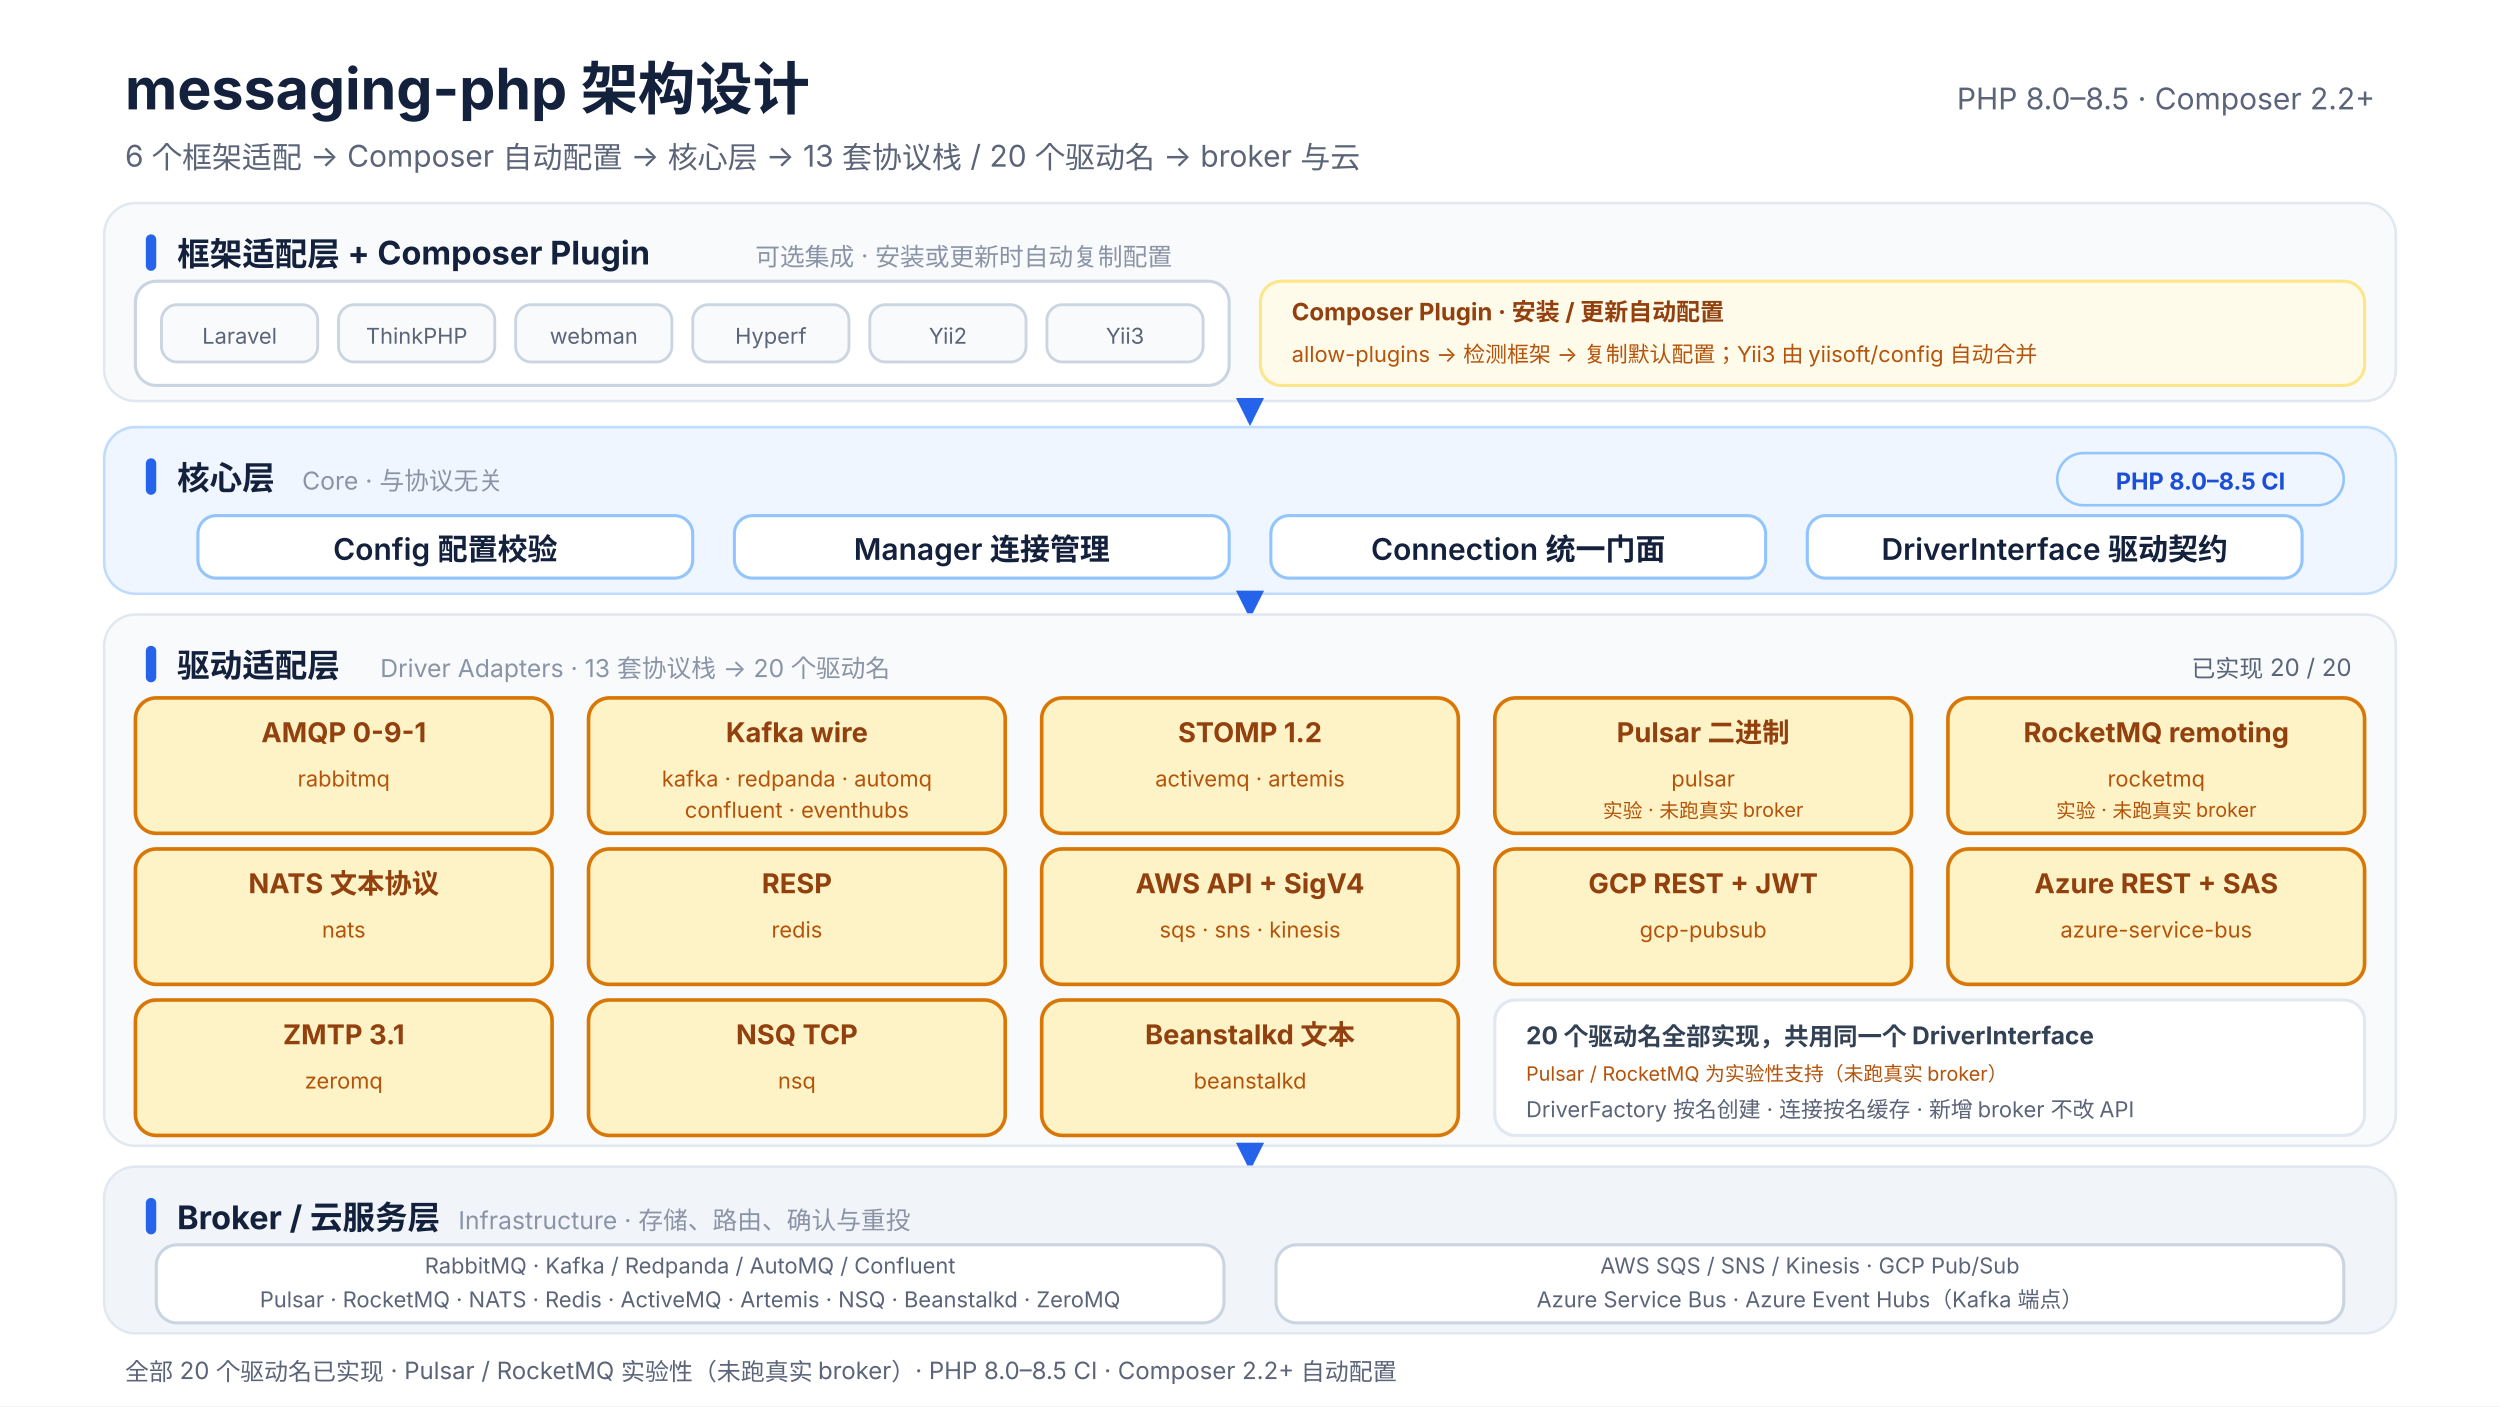
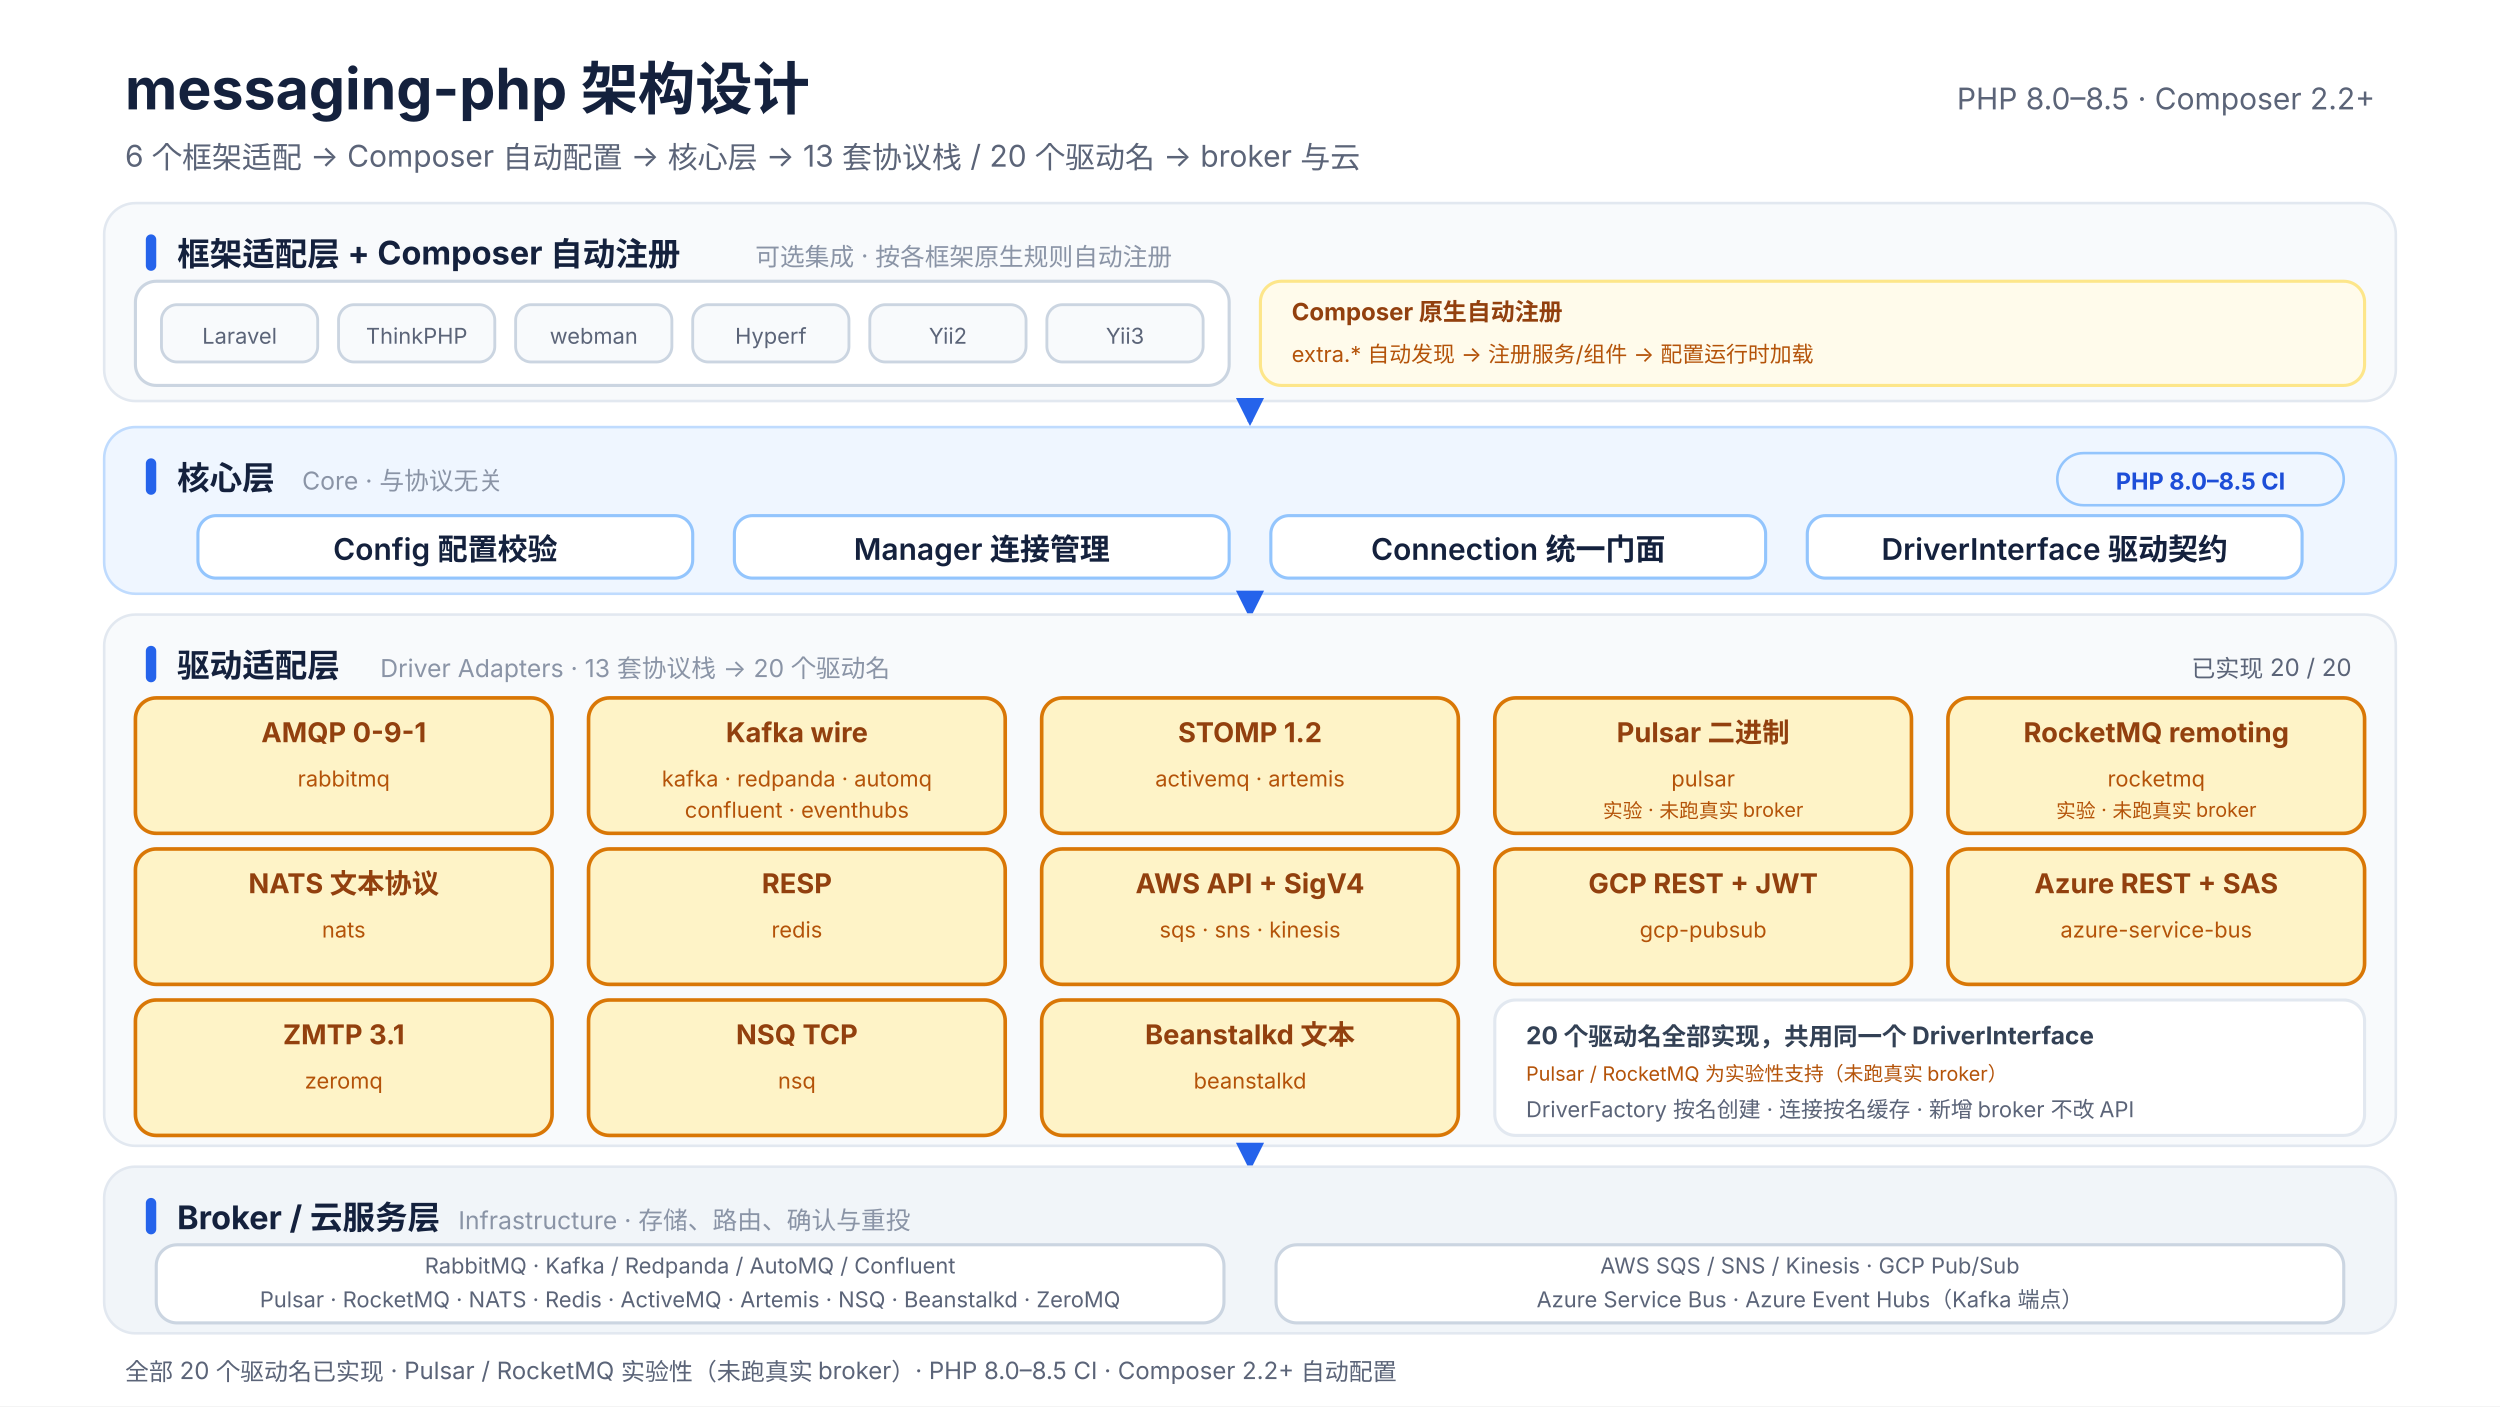
<svg xmlns="http://www.w3.org/2000/svg" width="960" height="540" viewBox="0 0 960 540" role="img" aria-labelledby="arch-title arch-desc">
  <style>
    text{font-family:system-ui,-apple-system,'Segoe UI','PingFang SC','Microsoft YaHei',sans-serif;fill:#14213D}
    .title{font-size:22px;font-weight:700}
    .sub{font-size:11.5px;fill:#5B6478}
    .lane{font-size:12.5px;font-weight:700}
    .lane-en{font-size:9.5px;fill:#8A94A6}
    .n{font-size:11.5px;font-weight:600}
    .ns{font-size:8.4px;fill:#5B6478}
    .pn{font-size:10.5px;font-weight:700;fill:#92400E}
    .pd{font-size:8.4px;fill:#B45309}
    .px{font-size:7.6px;fill:#B45309}
    .note{font-size:9.2px;fill:#5B6478}
    .badge{font-size:9px;font-weight:700;fill:#1D4ED8}
    .ctr{text-anchor:middle}
  </style>
  <defs>
    <marker id="arw-blue" viewBox="0 0 10 10" refX="8.5" refY="5" markerWidth="6" markerHeight="6" orient="auto">
      <path d="M0 0 10 5 0 10z" fill="#2563EB" />
    </marker>
    <marker id="arw-grey" viewBox="0 0 10 10" refX="8.5" refY="5" markerWidth="6" markerHeight="6" orient="auto">
      <path d="M0 0 10 5 0 10z" fill="#94A3B8" />
    </marker>
  </defs>
  <rect x="0" y="0" width="960" height="540" fill="#FFFFFF" />
  <text class="title" x="48" y="42">messaging-php 架构设计</text>
  <text class="sub" x="912" y="42" text-anchor="end">PHP 8.0–8.5 · Composer 2.2+</text>
  <text class="sub" x="48" y="64">6 个框架适配 → Composer 自动配置 → 核心层 → 13 套协议栈 / 20 个驱动名 → broker 与云</text>
  <rect x="40" y="78" width="880" height="76" rx="12" fill="#F8FAFC" stroke="#E2E8F0" />
  <rect x="56" y="90" width="4" height="14" rx="2" fill="#2563EB" />
-   <text class="lane" x="68" y="102">框架适配层 + Composer Plugin</text>
-   <text class="lane-en" x="290" y="102">可选集成 · 安装或更新时自动复制配置</text>
+   <text class="lane" x="68" y="102">框架适配层 + Composer 自动注册</text>
+   <text class="lane-en" x="290" y="102">可选集成 · 按各框架原生规则自动注册</text>
  <g>
    <rect x="52" y="108" width="420" height="40" rx="8" fill="#FFFFFF" stroke="#CBD5E1" stroke-width="1.2" />
    <rect x="62" y="117" width="60" height="22" rx="6" fill="#F8FAFC" stroke="#CBD5E1" stroke-width="1.1" />
    <text class="ns ctr" x="92" y="132">Laravel</text>
    <rect x="130" y="117" width="60" height="22" rx="6" fill="#F8FAFC" stroke="#CBD5E1" stroke-width="1.1" />
    <text class="ns ctr" x="160" y="132">ThinkPHP</text>
    <rect x="198" y="117" width="60" height="22" rx="6" fill="#F8FAFC" stroke="#CBD5E1" stroke-width="1.1" />
    <text class="ns ctr" x="228" y="132">webman</text>
    <rect x="266" y="117" width="60" height="22" rx="6" fill="#F8FAFC" stroke="#CBD5E1" stroke-width="1.1" />
    <text class="ns ctr" x="296" y="132">Hyperf</text>
    <rect x="334" y="117" width="60" height="22" rx="6" fill="#F8FAFC" stroke="#CBD5E1" stroke-width="1.1" />
    <text class="ns ctr" x="364" y="132">Yii2</text>
    <rect x="402" y="117" width="60" height="22" rx="6" fill="#F8FAFC" stroke="#CBD5E1" stroke-width="1.1" />
    <text class="ns ctr" x="432" y="132">Yii3</text>
    <rect x="484" y="108" width="424" height="40" rx="8" fill="#FFFBEB" stroke="#FDE68A" stroke-width="1.2" />
-     <text class="pd" x="496" y="123" style="font-size:9.2px;font-weight:700;fill:#92400E">Composer Plugin · 安装 / 更新自动配置</text>
-     <text class="pd" x="496" y="139">allow-plugins → 检测框架 → 复制默认配置；Yii3 由 yiisoft/config 自动合并</text>
+     <text class="pd" x="496" y="123" style="font-size:9.2px;font-weight:700;fill:#92400E">Composer 原生自动注册</text>
+     <text class="pd" x="496" y="139">extra.* 自动发现 → 注册服务/组件 → 配置运行时加载</text>
  </g>
  <line x1="480" y1="154" x2="480" y2="162" stroke="#2563EB" stroke-width="1.8" marker-end="url(#arw-blue)" />
  <rect x="40" y="164" width="880" height="64" rx="12" fill="#EFF6FF" stroke="#BFDBFE" />
  <rect x="56" y="176" width="4" height="14" rx="2" fill="#2563EB" />
  <text class="lane" x="68" y="188">核心层</text>
  <text class="lane-en" x="116" y="188">Core · 与协议无关</text>
  <rect x="790" y="174" width="110" height="20" rx="10" fill="#EFF6FF" stroke="#93C5FD" />
  <text class="badge ctr" x="845" y="188">PHP 8.0–8.5 CI</text>
  <g>
    <rect x="76" y="198" width="190" height="24" rx="7" fill="#FFFFFF" stroke="#93C5FD" stroke-width="1.2" />
    <text class="n ctr" x="171" y="215">Config 配置校验</text>
    <rect x="282" y="198" width="190" height="24" rx="7" fill="#FFFFFF" stroke="#93C5FD" stroke-width="1.2" />
    <text class="n ctr" x="377" y="215">Manager 连接管理</text>
    <rect x="488" y="198" width="190" height="24" rx="7" fill="#FFFFFF" stroke="#93C5FD" stroke-width="1.2" />
    <text class="n ctr" x="583" y="215">Connection 统一门面</text>
    <rect x="694" y="198" width="190" height="24" rx="7" fill="#FFFFFF" stroke="#93C5FD" stroke-width="1.2" />
    <text class="n ctr" x="789" y="215">DriverInterface 驱动契约</text>
  </g>
  <line x1="480" y1="228" x2="480" y2="236" stroke="#2563EB" stroke-width="1.8" marker-end="url(#arw-blue)" />
  <rect x="40" y="236" width="880" height="204" rx="12" fill="#F8FAFC" stroke="#E2E8F0" />
  <rect x="56" y="248" width="4" height="14" rx="2" fill="#2563EB" />
  <text class="lane" x="68" y="260">驱动适配层</text>
  <text class="lane-en" x="146" y="260">Driver Adapters · 13 套协议栈 → 20 个驱动名</text>
  <text class="note" x="903" y="260" text-anchor="end">已实现 20 / 20</text>
  <g>
    <rect x="52" y="268" width="160" height="52" rx="8" fill="#FEF3C7" stroke="#D97706" stroke-width="1.4" />
    <text class="pn ctr" x="132" y="285">AMQP 0-9-1</text>
    <text class="pd ctr" x="132" y="302">rabbitmq</text>
    <rect x="226" y="268" width="160" height="52" rx="8" fill="#FEF3C7" stroke="#D97706" stroke-width="1.4" />
    <text class="pn ctr" x="306" y="285">Kafka wire</text>
    <text class="pd ctr" x="306" y="302">kafka · redpanda · automq</text>
    <text class="pd ctr" x="306" y="314">confluent · eventhubs</text>
    <rect x="400" y="268" width="160" height="52" rx="8" fill="#FEF3C7" stroke="#D97706" stroke-width="1.4" />
    <text class="pn ctr" x="480" y="285">STOMP 1.2</text>
    <text class="pd ctr" x="480" y="302">activemq · artemis</text>
    <rect x="574" y="268" width="160" height="52" rx="8" fill="#FEF3C7" stroke="#D97706" stroke-width="1.4" />
    <text class="pn ctr" x="654" y="285">Pulsar 二进制</text>
    <text class="pd ctr" x="654" y="302">pulsar</text>
    <text class="px ctr" x="654" y="314">实验 · 未跑真实 broker</text>
    <rect x="748" y="268" width="160" height="52" rx="8" fill="#FEF3C7" stroke="#D97706" stroke-width="1.4" />
    <text class="pn ctr" x="828" y="285">RocketMQ remoting</text>
    <text class="pd ctr" x="828" y="302">rocketmq</text>
    <text class="px ctr" x="828" y="314">实验 · 未跑真实 broker</text>
  </g>
  <g>
    <rect x="52" y="326" width="160" height="52" rx="8" fill="#FEF3C7" stroke="#D97706" stroke-width="1.4" />
    <text class="pn ctr" x="132" y="343">NATS 文本协议</text>
    <text class="pd ctr" x="132" y="360">nats</text>
    <rect x="226" y="326" width="160" height="52" rx="8" fill="#FEF3C7" stroke="#D97706" stroke-width="1.4" />
    <text class="pn ctr" x="306" y="343">RESP</text>
    <text class="pd ctr" x="306" y="360">redis</text>
    <rect x="400" y="326" width="160" height="52" rx="8" fill="#FEF3C7" stroke="#D97706" stroke-width="1.4" />
    <text class="pn ctr" x="480" y="343">AWS API + SigV4</text>
    <text class="pd ctr" x="480" y="360">sqs · sns · kinesis</text>
    <rect x="574" y="326" width="160" height="52" rx="8" fill="#FEF3C7" stroke="#D97706" stroke-width="1.4" />
    <text class="pn ctr" x="654" y="343">GCP REST + JWT</text>
    <text class="pd ctr" x="654" y="360">gcp-pubsub</text>
    <rect x="748" y="326" width="160" height="52" rx="8" fill="#FEF3C7" stroke="#D97706" stroke-width="1.4" />
    <text class="pn ctr" x="828" y="343">Azure REST + SAS</text>
    <text class="pd ctr" x="828" y="360">azure-service-bus</text>
  </g>
  <g>
    <rect x="52" y="384" width="160" height="52" rx="8" fill="#FEF3C7" stroke="#D97706" stroke-width="1.4" />
    <text class="pn ctr" x="132" y="401">ZMTP 3.1</text>
    <text class="pd ctr" x="132" y="418">zeromq</text>
    <rect x="226" y="384" width="160" height="52" rx="8" fill="#FEF3C7" stroke="#D97706" stroke-width="1.4" />
    <text class="pn ctr" x="306" y="401">NSQ TCP</text>
    <text class="pd ctr" x="306" y="418">nsq</text>
    <rect x="400" y="384" width="160" height="52" rx="8" fill="#FEF3C7" stroke="#D97706" stroke-width="1.4" />
    <text class="pn ctr" x="480" y="401">Beanstalkd 文本</text>
    <text class="pd ctr" x="480" y="418">beanstalkd</text>
    <rect x="574" y="384" width="334" height="52" rx="8" fill="#FFFFFF" stroke="#E2E8F0" stroke-width="1.2" />
    <text class="pd" x="586" y="401" style="font-size:9.4px;font-weight:700;fill:#334155">20 个驱动名全部实现，共用同一个 DriverInterface</text>
    <text class="px" x="586" y="415" style="fill:#B45309">Pulsar / RocketMQ 为实验性支持（未跑真实 broker）</text>
    <text class="ns" x="586" y="429">DriverFactory 按名创建 · 连接按名缓存 · 新增 broker 不改 API</text>
  </g>
  <line x1="480" y1="440" x2="480" y2="448" stroke="#2563EB" stroke-width="1.8" marker-end="url(#arw-blue)" />
  <rect x="40" y="448" width="880" height="64" rx="12" fill="#F1F5F9" stroke="#E2E8F0" />
  <rect x="56" y="460" width="4" height="14" rx="2" fill="#2563EB" />
  <text class="lane" x="68" y="472">Broker / 云服务层</text>
  <text class="lane-en" x="176" y="472">Infrastructure · 存储、路由、确认与重投</text>
  <g>
    <rect x="60" y="478" width="410" height="30" rx="8" fill="#FFFFFF" stroke="#CBD5E1" stroke-width="1.2" />
    <text class="ns ctr" x="265" y="489">RabbitMQ · Kafka / Redpanda / AutoMQ / Confluent</text>
    <text class="ns ctr" x="265" y="502">Pulsar · RocketMQ · NATS · Redis · ActiveMQ · Artemis · NSQ · Beanstalkd · ZeroMQ</text>
    <rect x="490" y="478" width="410" height="30" rx="8" fill="#FFFFFF" stroke="#CBD5E1" stroke-width="1.2" />
    <text class="ns ctr" x="695" y="489">AWS SQS / SNS / Kinesis · GCP Pub/Sub</text>
    <text class="ns ctr" x="695" y="502">Azure Service Bus · Azure Event Hubs（Kafka 端点）</text>
  </g>
  <text class="note" x="48" y="530">全部 20 个驱动名已实现 · Pulsar / RocketMQ 实验性（未跑真实 broker）· PHP 8.0–8.5 CI · Composer 2.2+ 自动配置</text>
</svg>
